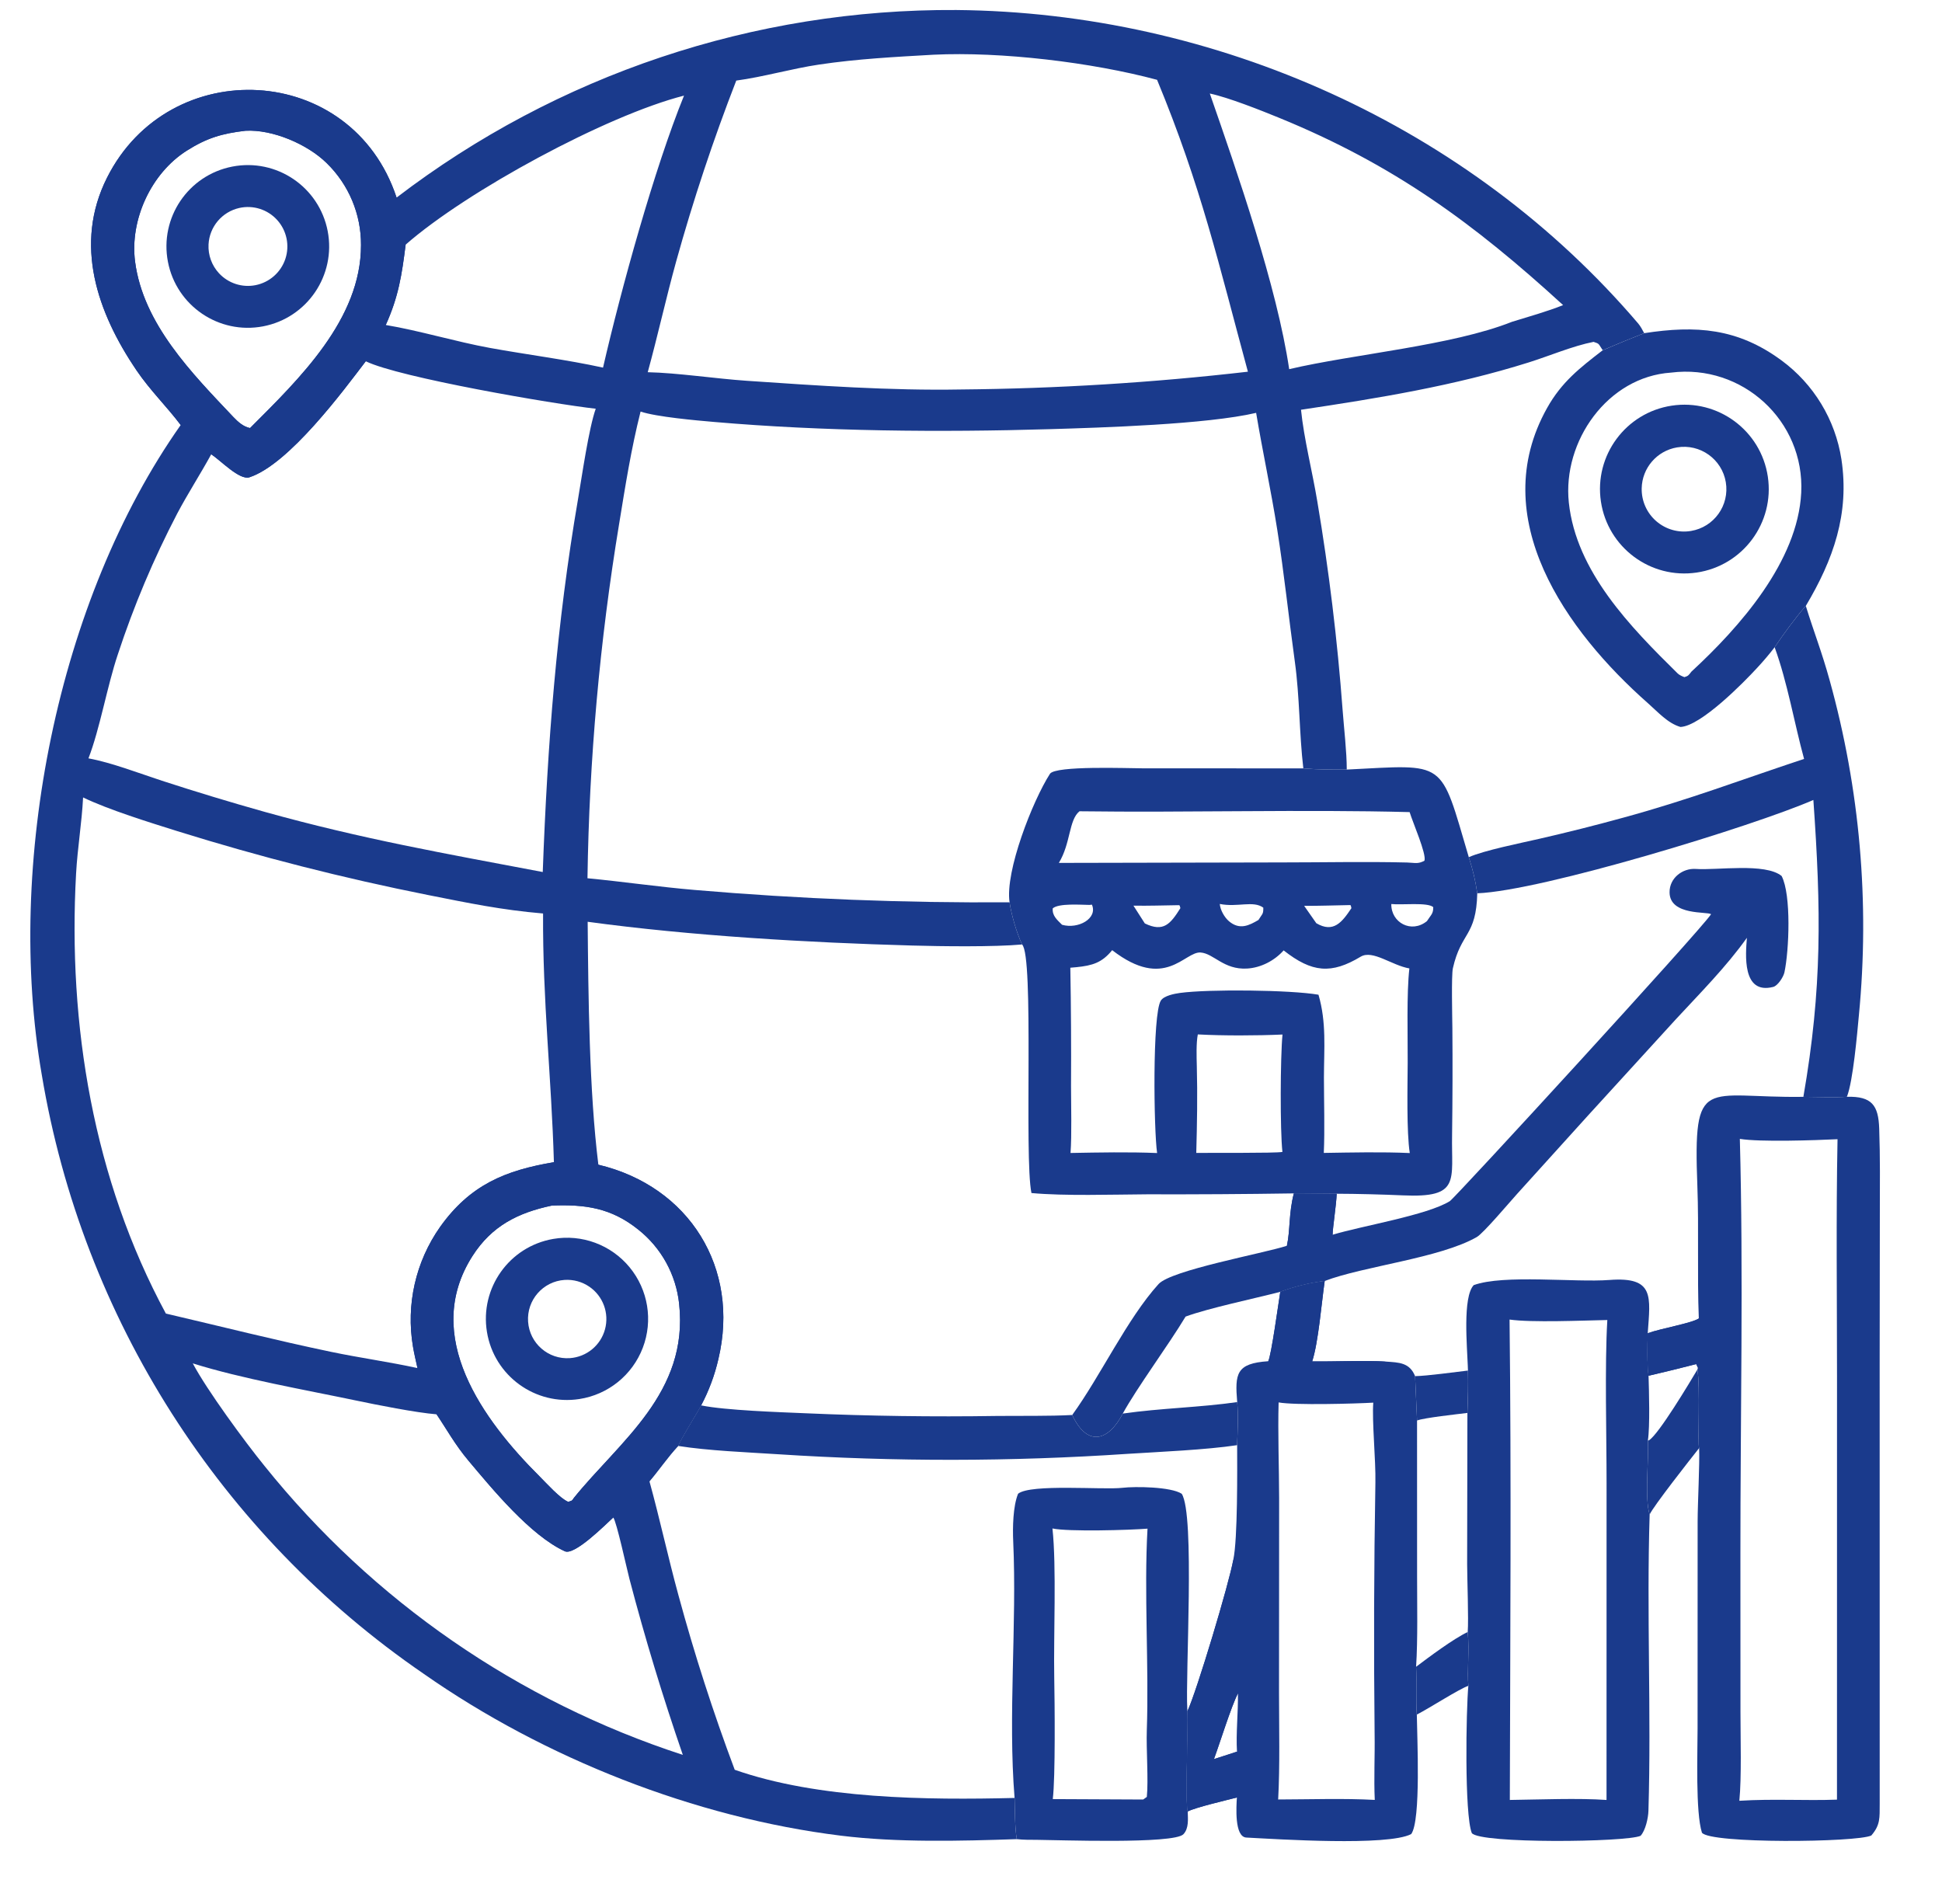
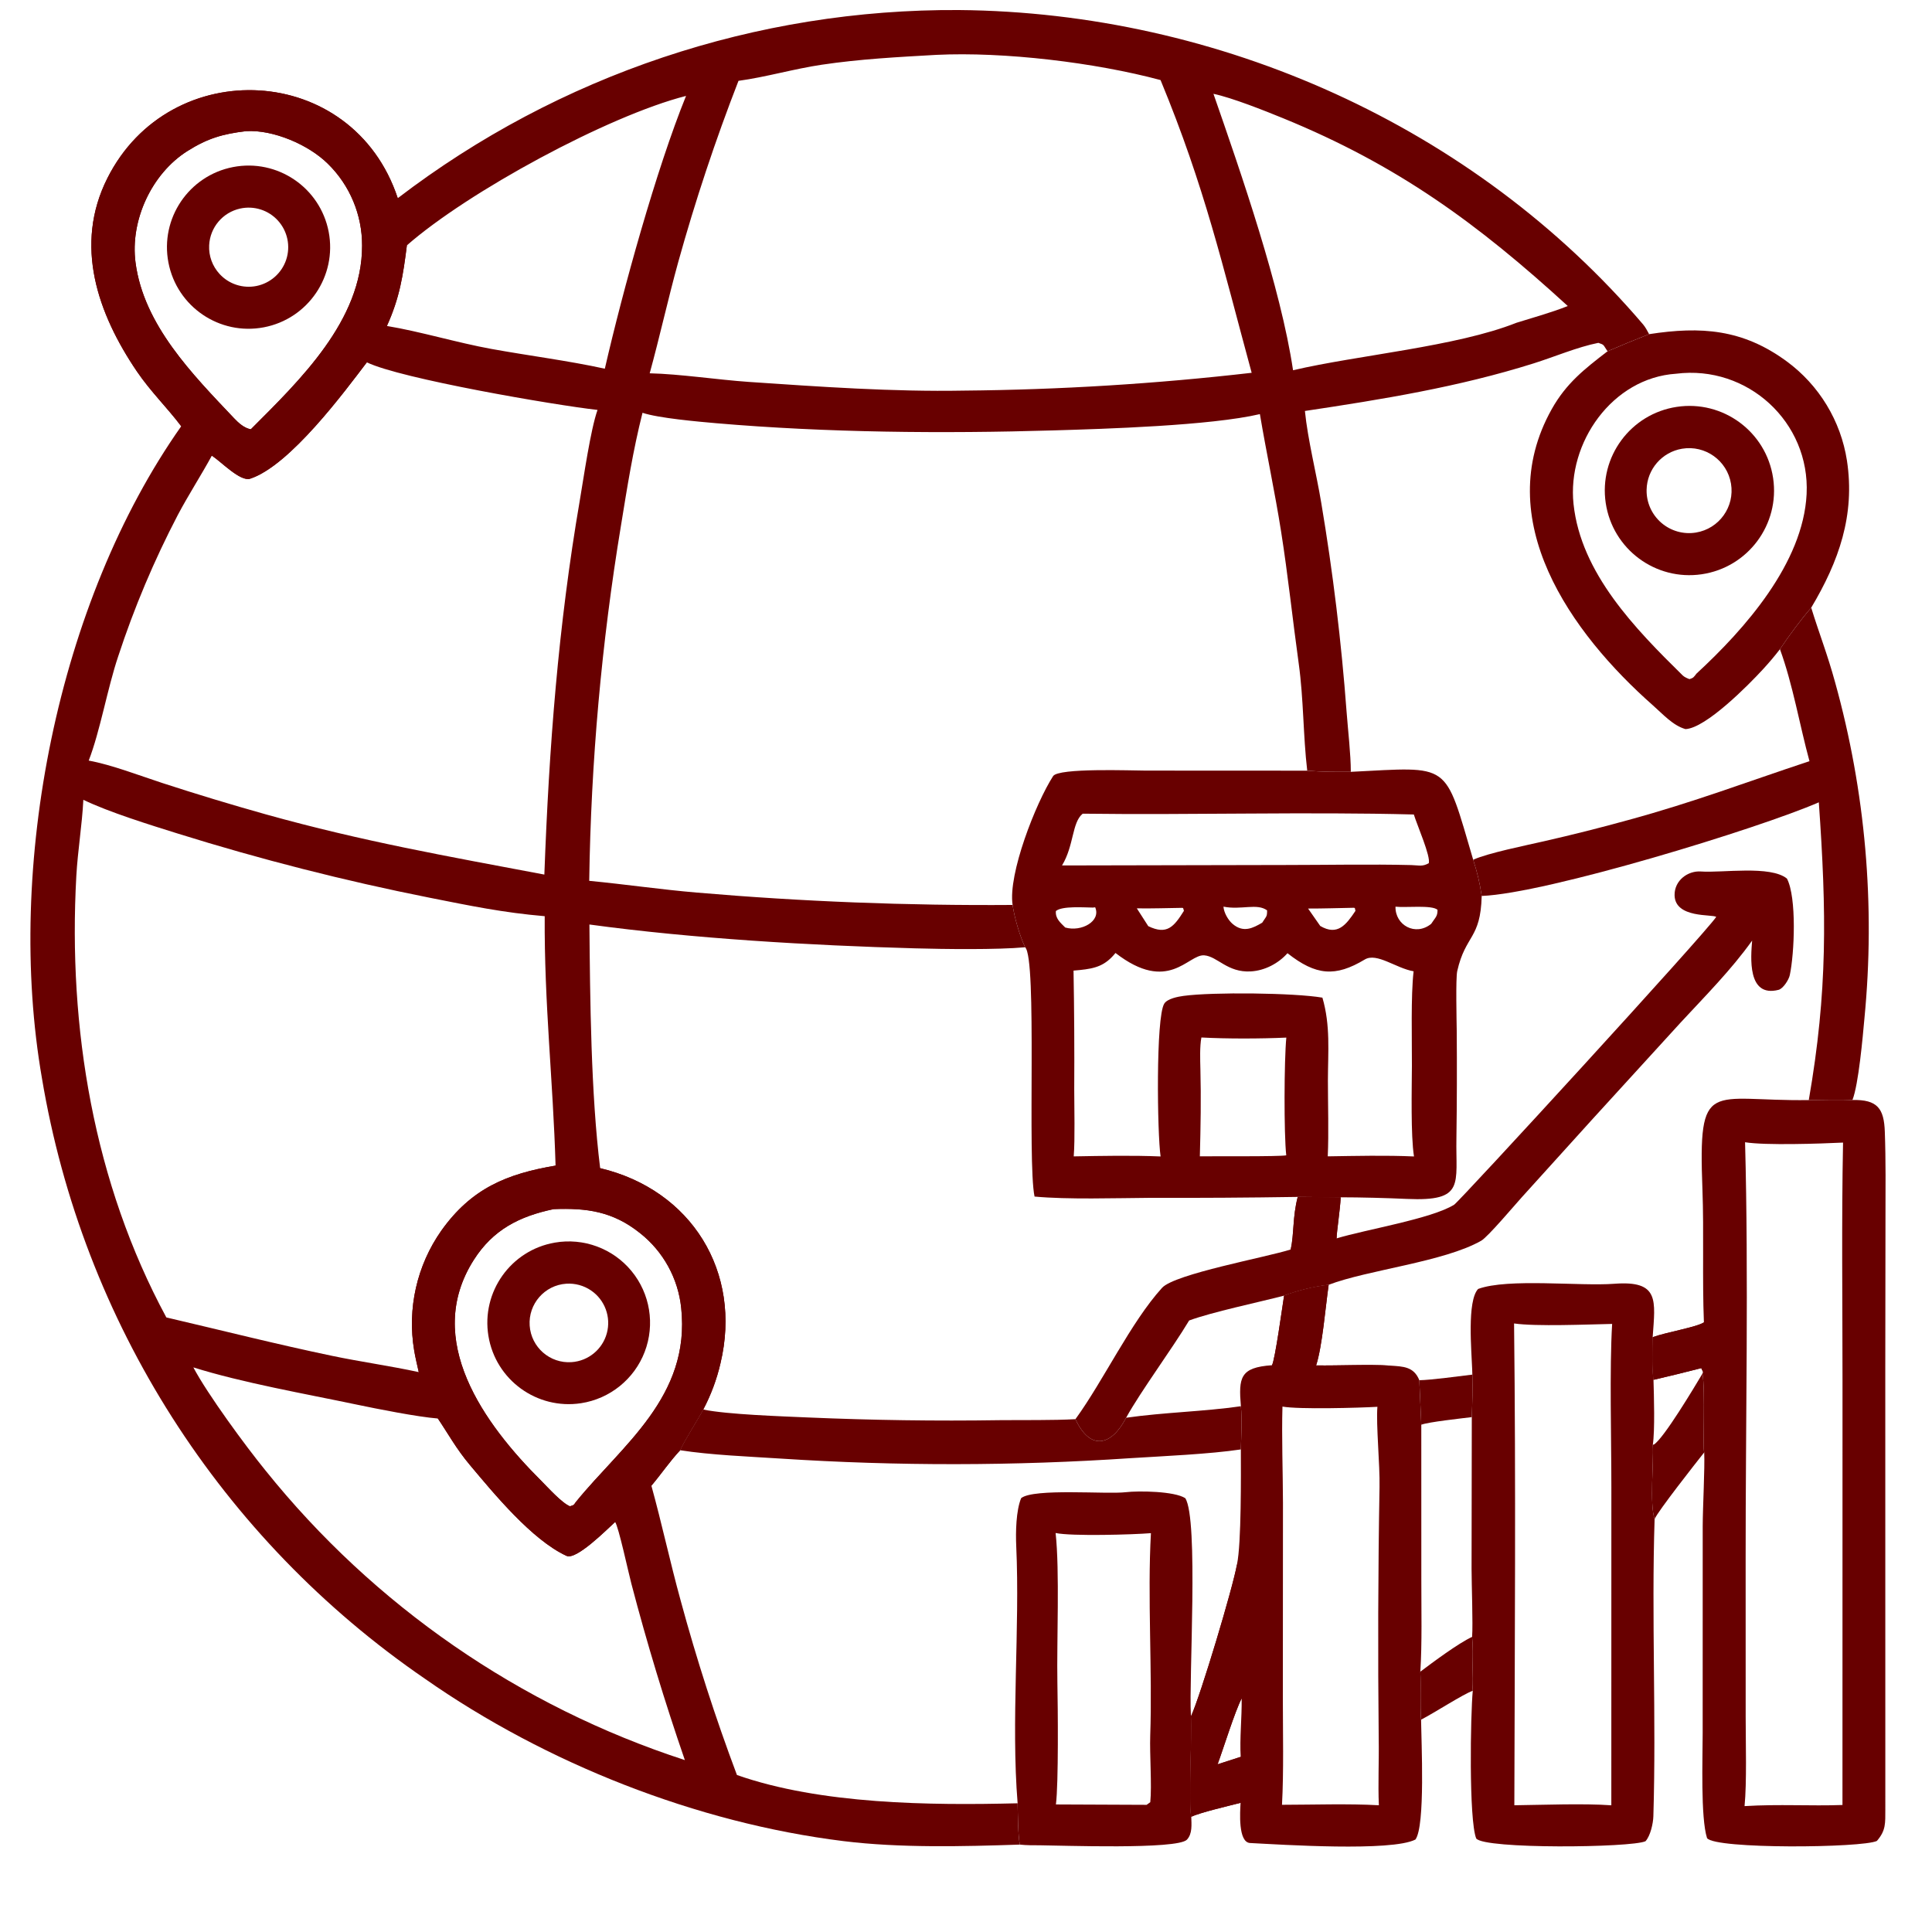
- <svg xmlns="http://www.w3.org/2000/svg" width="102" height="100" viewBox="0 0 102 100" fill="none">
-   <path d="M20.83 10.377C29.265 3.925 39.606 0.459 50.226 0.526C63.837 0.645 77.19 6.607 86.044 16.991C86.158 17.123 86.277 17.341 86.358 17.499C85.627 17.786 84.901 18.084 84.18 18.394C83.943 18.051 84.03 18.061 83.7 17.955C82.6 18.172 81.378 18.694 80.299 19.033C76.386 20.265 72.383 20.915 68.333 21.521C68.484 23.028 68.936 24.802 69.189 26.333C69.801 29.961 70.245 33.616 70.518 37.286C70.588 38.233 70.738 39.494 70.736 40.419C76.022 40.156 75.614 39.84 77.146 45.021C77.361 45.697 77.487 46.209 77.591 46.917C77.535 49.198 76.744 48.931 76.31 50.853C76.225 51.232 76.278 53.448 76.283 53.981C76.298 55.852 76.293 57.722 76.268 59.592C76.222 62.012 76.739 62.921 73.678 62.782C72.661 62.736 71.24 62.699 70.208 62.697L67.957 62.678C65.382 62.718 62.807 62.734 60.233 62.726C58.414 62.738 55.929 62.821 54.175 62.66C53.786 60.781 54.322 50.2 53.682 49.605C52.213 49.74 49.449 49.704 47.916 49.661C42.45 49.509 36.276 49.151 30.866 48.413C30.901 52.317 30.945 57.287 31.428 61.172C36.206 62.307 38.872 66.603 37.73 71.388C37.536 72.232 37.232 73.048 36.826 73.813C36.548 74.32 35.771 75.548 35.619 75.943C35.059 76.546 34.638 77.179 34.111 77.8C34.654 79.766 35.089 81.794 35.636 83.791C36.476 86.889 37.462 89.946 38.59 92.951C42.981 94.491 48.703 94.544 53.289 94.431C53.304 95.012 53.303 96.063 53.406 96.594C50.431 96.695 47.13 96.778 44.171 96.413C36.486 95.464 28.58 92.339 22.252 87.909C11.571 80.587 4.33 69.232 2.196 56.459C0.276 45.417 2.995 31.535 9.491 22.322C8.747 21.337 7.89 20.51 7.171 19.452C5.111 16.417 3.863 12.834 5.62 9.335C8.902 2.803 18.477 3.256 20.83 10.377ZM30.856 46.127C32.735 46.307 34.621 46.584 36.491 46.742C41.99 47.213 47.507 47.429 53.026 47.39C53.123 48.057 53.397 48.993 53.682 49.605C54.322 50.2 53.786 60.781 54.175 62.66C55.929 62.821 58.414 62.738 60.233 62.726C62.807 62.734 65.382 62.718 67.957 62.678L70.208 62.697C71.24 62.699 72.661 62.736 73.678 62.782C76.739 62.921 76.222 62.012 76.268 59.592C76.293 57.722 76.298 55.852 76.283 53.981C76.278 53.448 76.225 51.232 76.31 50.853C76.744 48.931 77.535 49.198 77.591 46.917C77.487 46.209 77.361 45.697 77.146 45.021C75.614 39.84 76.022 40.156 70.736 40.419C69.937 40.421 69.251 40.424 68.455 40.357C68.238 38.518 68.268 36.618 68.009 34.752C67.692 32.466 67.446 30.103 67.086 27.826C66.765 25.791 66.318 23.723 65.976 21.684C63.399 22.29 57.852 22.459 55.151 22.54C49.376 22.711 43.278 22.659 37.512 22.162C36.583 22.082 34.481 21.897 33.645 21.616C33.142 23.615 32.851 25.485 32.518 27.519C31.501 33.672 30.946 39.892 30.856 46.127ZM21.927 71.853C21.849 71.497 21.748 71.076 21.69 70.724C21.318 68.524 21.829 66.267 23.113 64.443C24.69 62.228 26.54 61.47 29.093 61.04C28.964 56.591 28.497 52.548 28.524 47.978C26.325 47.79 24.632 47.434 22.478 47.007C18.033 46.122 13.638 45.002 9.312 43.652C7.859 43.195 5.714 42.534 4.364 41.883C4.297 43.217 4.071 44.533 3.996 45.884C3.557 53.823 4.905 61.944 8.712 68.99C11.604 69.665 14.489 70.396 17.398 71.003C18.899 71.316 20.417 71.525 21.927 71.853ZM4.646 39.83C5.844 40.048 7.312 40.614 8.499 41.003C10.296 41.588 12.104 42.136 13.922 42.646C19.023 44.068 23.375 44.827 28.507 45.8C28.754 39.1 29.23 32.798 30.361 26.206C30.565 25.014 30.925 22.499 31.29 21.467C29.07 21.219 20.959 19.829 19.211 18.974C18.05 20.499 15.187 24.378 13.105 25.067C12.587 25.238 11.603 24.195 11.095 23.86C10.526 24.899 9.859 25.932 9.309 26.971C8.068 29.35 7.024 31.826 6.187 34.376C5.624 36.055 5.247 38.278 4.646 39.83ZM35.864 92.169C34.814 89.127 33.879 86.046 33.062 82.933C32.918 82.386 32.389 79.934 32.211 79.701C31.773 80.1 30.177 81.708 29.667 81.475C27.858 80.646 25.854 78.199 24.606 76.717C23.898 75.875 23.452 75.053 22.93 74.282C21.861 74.198 19.777 73.784 18.65 73.547C15.995 72.99 12.691 72.412 10.125 71.606C10.87 73.013 12.869 75.735 13.896 76.996C19.586 84.084 27.221 89.357 35.864 92.169ZM12.89 6.867C11.659 7.013 10.871 7.243 9.812 7.912C7.94 9.096 6.809 11.541 7.095 13.743C7.521 17.02 10.089 19.61 12.258 21.904C12.493 22.152 12.791 22.42 13.134 22.481C15.712 19.901 18.969 16.776 18.961 12.867C18.968 11.25 18.319 9.699 17.162 8.57C16.155 7.575 14.312 6.785 12.89 6.867ZM28.992 63.317C27.205 63.692 25.822 64.389 24.811 65.975C22.138 70.169 25.366 74.58 28.336 77.538C28.695 77.895 29.413 78.7 29.846 78.88C30.081 78.793 30.014 78.853 30.147 78.665C32.553 75.691 36.179 73.151 35.671 68.481C35.508 66.943 34.733 65.535 33.519 64.575C32.099 63.438 30.736 63.249 28.992 63.317ZM65.544 19.522C64 13.837 63.102 9.824 60.773 4.192C57.35 3.274 52.581 2.702 49.028 2.874C46.998 2.99 45.046 3.091 43.033 3.389C41.584 3.604 40.091 4.042 38.671 4.232C37.462 7.343 36.409 10.511 35.516 13.726C34.979 15.669 34.549 17.628 34.021 19.549C35.588 19.583 37.597 19.889 39.214 19.999C42.896 20.25 46.783 20.523 50.464 20.456C55.504 20.411 60.538 20.099 65.544 19.522ZM20.261 17.069C21.999 17.357 23.953 17.95 25.73 18.273C27.666 18.625 29.765 18.889 31.673 19.308C32.618 15.194 34.37 8.85 35.927 5.022C31.844 6.062 24.502 10.045 21.306 12.849C21.107 14.43 20.934 15.583 20.261 17.069ZM67.712 19.389C71.075 18.598 76.253 18.158 79.414 16.902C80.265 16.64 81.286 16.352 82.1 16.025C77.384 11.711 73.201 8.649 67.187 6.189C66.227 5.796 64.518 5.117 63.543 4.912C64.985 9.055 67.068 15.048 67.712 19.389Z" fill="#1A3A8C" />
-   <path d="M68.455 40.357C69.251 40.424 69.937 40.421 70.736 40.419C76.022 40.157 75.614 39.84 77.146 45.021C77.361 45.697 77.487 46.209 77.591 46.917C77.535 49.198 76.744 48.932 76.31 50.853C76.225 51.232 76.278 53.448 76.283 53.982C76.298 55.852 76.293 57.722 76.268 59.592C76.222 62.012 76.739 62.921 73.678 62.782C72.661 62.736 71.24 62.699 70.208 62.697L67.957 62.679C65.382 62.718 62.807 62.734 60.233 62.727C58.414 62.738 55.929 62.821 54.175 62.66C53.786 60.781 54.323 50.2 53.682 49.605C53.397 48.993 53.123 48.057 53.026 47.39C52.781 45.767 54.239 42.055 55.147 40.642C55.428 40.204 59.244 40.352 59.991 40.353L68.455 40.357ZM69.251 52.244C69.677 53.708 69.541 55.054 69.537 56.592C69.538 57.806 69.585 59.367 69.53 60.553C71.005 60.53 72.572 60.493 74.046 60.56C73.872 59.464 73.93 57.011 73.936 55.814C73.943 54.473 73.875 52.145 74.025 50.863C73.098 50.704 72.098 49.868 71.467 50.247C69.927 51.173 68.913 51.09 67.421 49.916C66.943 50.454 66.227 50.829 65.498 50.87C64.274 50.94 63.752 50.079 63.061 50.027C62.211 49.963 61.196 52.058 58.415 49.904C57.881 50.562 57.382 50.713 56.535 50.798C56.429 50.809 56.323 50.818 56.217 50.826C56.254 52.901 56.266 54.976 56.254 57.051C56.254 58.031 56.299 59.632 56.227 60.556C57.713 60.529 59.289 60.497 60.775 60.559C60.602 59.39 60.519 53.273 60.969 52.556C61.132 52.294 61.694 52.19 61.974 52.151C63.489 51.945 67.781 51.99 69.251 52.244ZM73.076 47.481C73.058 48.453 74.126 49.044 74.947 48.379C75.176 48.025 75.279 47.997 75.279 47.644C74.985 47.378 73.62 47.541 73.076 47.481ZM66.098 48.318C66.313 47.971 66.356 48.021 66.353 47.672C65.824 47.283 64.998 47.665 64.067 47.477C64.09 47.793 64.314 48.184 64.548 48.383C65.114 48.864 65.612 48.602 66.098 48.318ZM68.499 47.577L69.137 48.489C70.04 49.019 70.489 48.435 70.98 47.699L70.947 47.551L70.901 47.536C70.114 47.55 69.281 47.58 68.499 47.577ZM59.532 47.566L60.13 48.5C61.116 48.978 61.478 48.524 61.999 47.696L61.959 47.557L61.915 47.541C61.148 47.551 60.292 47.581 59.532 47.566ZM74.038 42.653C68.414 42.505 62.399 42.685 56.698 42.609C56.129 43.071 56.246 44.281 55.614 45.321L67.331 45.296C69.449 45.296 71.802 45.247 73.901 45.3C74.335 45.315 74.475 45.39 74.816 45.206C74.938 44.867 74.199 43.188 74.038 42.653ZM55.783 48.571C56.631 48.813 57.666 48.239 57.351 47.513L57.231 47.528C56.773 47.523 55.607 47.431 55.293 47.709C55.26 48.096 55.519 48.308 55.783 48.571ZM67.361 54.335C66.006 54.395 64.257 54.401 62.913 54.329C62.824 54.785 62.848 55.502 62.86 55.979C62.901 57.519 62.873 59.019 62.832 60.554C63.588 60.539 66.966 60.574 67.357 60.501C67.23 59.376 67.246 55.517 67.361 54.335Z" fill="#1A3A8C" />
-   <path d="M29.093 61.04C29.851 61.077 30.679 61.102 31.428 61.172C36.206 62.308 38.873 66.603 37.73 71.388C37.536 72.233 37.232 73.048 36.826 73.813C36.548 74.32 35.771 75.548 35.619 75.943C35.059 76.546 34.638 77.179 34.111 77.8C33.713 78.172 32.501 79.299 32.211 79.701C31.774 80.1 30.177 81.709 29.667 81.475C27.858 80.646 25.854 78.2 24.606 76.717C23.898 75.875 23.452 75.053 22.93 74.283L21.927 71.853C21.849 71.497 21.749 71.077 21.69 70.724C21.318 68.525 21.829 66.267 23.113 64.443C24.69 62.228 26.54 61.47 29.093 61.04ZM30.147 78.666C32.553 75.691 36.179 73.152 35.671 68.481C35.508 66.943 34.733 65.535 33.519 64.576C32.099 63.438 30.736 63.25 28.992 63.317C27.205 63.692 25.822 64.389 24.811 65.975C22.138 70.169 25.366 74.58 28.336 77.538C28.695 77.896 29.413 78.7 29.846 78.88C30.081 78.793 30.014 78.854 30.147 78.666Z" fill="#1A3A8C" />
-   <path d="M29.051 65.071C30.561 64.808 32.095 65.377 33.069 66.56C34.044 67.743 34.308 69.358 33.761 70.789C33.214 72.221 31.941 73.248 30.426 73.48C28.116 73.834 25.953 72.262 25.576 69.956C25.199 67.65 26.749 65.471 29.051 65.071ZM29.935 71.331C30.809 71.269 31.549 70.661 31.777 69.815C32.006 68.969 31.674 68.07 30.95 67.577C30.57 67.318 30.115 67.194 29.657 67.223C28.52 67.297 27.66 68.28 27.737 69.417C27.814 70.553 28.799 71.411 29.935 71.331Z" fill="#1A3A8C" />
-   <path d="M9.491 22.322C8.747 21.337 7.89 20.511 7.171 19.453C5.111 16.418 3.863 12.834 5.62 9.336C8.903 2.803 18.477 3.256 20.83 10.378C20.941 11.046 21.108 12.248 21.306 12.85C21.107 14.431 20.934 15.583 20.261 17.069C20.012 17.522 19.468 18.59 19.211 18.974C18.05 20.5 15.187 24.378 13.105 25.067C12.587 25.238 11.603 24.195 11.095 23.86C10.794 23.414 9.928 22.66 9.491 22.322ZM13.134 22.482C15.712 19.901 18.969 16.776 18.961 12.867C18.969 11.25 18.319 9.699 17.162 8.57C16.155 7.575 14.312 6.785 12.89 6.868C11.659 7.013 10.871 7.243 9.812 7.912C7.94 9.096 6.809 11.541 7.095 13.743C7.521 17.02 10.09 19.611 12.258 21.904C12.493 22.152 12.791 22.42 13.134 22.482Z" fill="#1A3A8C" />
-   <path d="M12.199 8.75C14.519 8.298 16.764 9.815 17.211 12.136C17.657 14.456 16.136 16.699 13.815 17.141C11.5 17.581 9.265 16.065 8.82 13.751C8.374 11.437 9.886 9.2 12.199 8.75ZM10.953 12.842C10.925 13.399 11.124 13.944 11.503 14.353C11.992 14.88 12.718 15.116 13.422 14.977C14.154 14.832 14.752 14.306 14.988 13.598C15.223 12.889 15.059 12.11 14.559 11.556C14.059 11.002 13.3 10.76 12.572 10.922C11.662 11.125 10.999 11.911 10.953 12.842Z" fill="#1A3A8C" />
-   <path d="M94.719 57.607C95.329 57.609 96.436 57.648 97.006 57.604C98.318 57.572 98.66 58.05 98.702 59.275C98.755 60.779 98.738 62.273 98.735 63.778L98.726 71.647L98.728 94.742C98.723 95.476 98.767 95.846 98.287 96.403C97.533 96.77 89.815 96.843 89.391 96.255C89.049 95.185 89.163 92.051 89.162 90.786L89.165 79.916C89.166 78.953 89.279 76.869 89.244 76.057C89.157 75.859 89.311 72.746 89.151 71.933L89.181 71.839L89.09 71.644C88.258 71.858 87.424 72.062 86.587 72.257C86.504 71.533 86.53 70.752 86.544 70.023C87.212 69.775 88.864 69.497 89.227 69.247C89.137 66.989 89.235 64.495 89.151 62.292C88.927 56.381 89.514 57.684 94.719 57.607ZM91.356 94.579C93.154 94.468 94.813 94.581 96.484 94.52L96.486 72.326C96.486 68.198 96.433 63.945 96.513 59.833C95.345 59.889 92.44 59.989 91.382 59.816C91.573 66.821 91.408 74.561 91.412 81.618L91.415 89.934C91.415 91.255 91.478 93.348 91.356 94.579Z" fill="#1A3A8C" />
-   <path d="M86.544 70.023C87.212 69.775 88.864 69.497 89.227 69.247C89.24 69.709 89.32 71.528 89.181 71.839L89.09 71.644C88.258 71.858 87.424 72.062 86.587 72.257C86.504 71.533 86.53 70.752 86.544 70.023Z" fill="#1A3A8C" />
-   <path d="M77.102 71.984L77.092 71.714C77.062 70.765 76.812 68.128 77.404 67.497C78.969 66.924 82.73 67.364 84.533 67.226C86.915 67.044 86.678 68.101 86.544 70.023C86.53 70.751 86.504 71.533 86.587 72.257C86.612 73.065 86.666 74.907 86.552 75.655C86.606 76.616 86.375 78.754 86.645 79.545C86.48 84.705 86.737 89.947 86.581 95.112C86.57 95.482 86.428 96.138 86.168 96.419C85.414 96.761 77.723 96.843 77.303 96.274C76.913 95.288 77.003 89.791 77.123 88.542C77.051 87.74 77.184 86.708 77.089 85.716C77.14 85.048 77.061 82.95 77.059 82.152L77.073 74.209C77.1 73.441 77.121 72.752 77.102 71.984ZM79.301 94.536C80.805 94.517 82.926 94.431 84.38 94.537L84.382 77.895C84.384 75.445 84.281 71.678 84.422 69.329C83.127 69.355 80.45 69.471 79.287 69.305C79.383 77.648 79.321 86.182 79.301 94.536Z" fill="#1A3A8C" />
-   <path d="M67.244 67.848C67.997 67.57 68.781 67.379 69.578 67.279C69.413 68.419 69.246 70.507 68.92 71.503C70.113 71.519 71.675 71.44 72.804 71.513C73.475 71.56 74.037 71.56 74.325 72.277L74.428 74.608L74.43 82.748C74.429 84.238 74.472 86.084 74.378 87.541C74.417 88.358 74.361 89.299 74.416 90.052C74.427 91.191 74.644 95.622 74.12 96.329C72.876 96.973 67.112 96.597 65.463 96.511C64.826 96.478 64.938 94.864 64.965 94.407C64.397 94.555 62.799 94.925 62.383 95.14C62.235 94.373 62.426 90.917 62.367 89.876C62.857 88.828 64.573 83.109 64.778 81.912C65.01 80.829 64.983 77.202 64.979 75.902C65 75.187 65.048 74.338 64.981 73.639C64.856 72.141 64.931 71.606 66.611 71.493C66.774 71.196 67.151 68.415 67.244 67.848ZM64.97 91.999C64.912 91.021 65.035 89.968 65.02 88.94C64.665 89.625 64.069 91.558 63.76 92.391L64.97 91.999ZM67.133 94.511C68.759 94.508 70.611 94.445 72.207 94.534C72.155 93.42 72.218 92.205 72.199 91.059C72.151 86.665 72.164 82.27 72.24 77.876C72.264 76.677 72.055 74.638 72.129 73.669C71.176 73.724 68.013 73.813 67.157 73.657C67.112 75.237 67.181 77.079 67.184 78.685L67.178 88.912C67.179 90.673 67.229 92.778 67.133 94.511Z" fill="#1A3A8C" />
-   <path d="M62.367 89.876C62.857 88.828 64.573 83.109 64.778 81.912C65.006 83.116 64.995 83.68 65.023 84.825C65.039 85.448 64.912 88.608 65.02 88.94C64.665 89.625 64.069 91.558 63.76 92.391L64.97 91.999C65.017 92.868 64.998 93.534 64.965 94.407C64.397 94.555 62.799 94.925 62.383 95.14C62.235 94.373 62.426 90.917 62.367 89.876Z" fill="#1A3A8C" />
-   <path d="M67.244 67.848C67.997 67.57 68.781 67.379 69.578 67.279C69.413 68.419 69.246 70.507 68.92 71.503C70.113 71.519 71.675 71.44 72.804 71.513C72.06 71.602 67.206 71.652 66.611 71.493C66.774 71.196 67.151 68.415 67.244 67.848Z" fill="#1A3A8C" />
-   <path d="M86.358 17.499C89.079 17.079 91.262 17.232 93.565 18.926C95.262 20.172 96.396 22.041 96.717 24.122C97.15 26.978 96.295 29.392 94.847 31.823C94.326 32.413 93.654 33.328 93.21 33.995C92.926 34.363 92.625 34.718 92.308 35.059C91.579 35.855 89.33 38.136 88.263 38.181C87.597 37.989 87.077 37.393 86.561 36.939C82.263 33.149 78.019 27.212 81.258 21.428C82.02 20.066 82.975 19.323 84.18 18.395C84.901 18.085 85.627 17.786 86.358 17.499ZM88.84 35.274C91.373 32.937 94.426 29.49 94.606 25.875C94.793 22.111 91.516 19.098 87.77 19.57C84.427 19.79 82.059 23.186 82.4 26.396C82.786 30.022 85.639 32.931 88.116 35.37C88.206 35.457 88.359 35.524 88.472 35.564C88.684 35.5 88.695 35.458 88.84 35.274Z" fill="#1A3A8C" />
-   <path d="M87.803 21.306C90.228 20.938 92.49 22.609 92.852 25.034C93.213 27.46 91.536 29.718 89.11 30.072C86.693 30.426 84.446 28.757 84.085 26.341C83.725 23.925 85.388 21.673 87.803 21.306ZM86.227 25.648C86.213 26.31 86.495 26.943 86.995 27.375C87.496 27.808 88.162 27.996 88.815 27.887C90.028 27.686 90.847 26.54 90.645 25.327C90.444 24.115 89.296 23.296 88.084 23.498C87.028 23.675 86.248 24.578 86.227 25.648Z" fill="#1A3A8C" />
-   <path d="M53.289 94.431C52.938 90.132 53.415 85.305 53.217 80.956C53.184 80.235 53.204 79.11 53.473 78.453C54.132 77.921 57.953 78.26 58.952 78.142C59.621 78.063 61.501 78.084 62.068 78.455C62.773 79.546 62.251 87.948 62.362 89.8L62.367 89.876C62.426 90.917 62.234 94.373 62.383 95.14C62.392 95.536 62.45 96.023 62.157 96.336C61.662 96.865 55.502 96.636 54.467 96.631C54.112 96.629 53.759 96.635 53.406 96.594C53.303 96.063 53.304 95.012 53.289 94.431ZM55.295 94.491L60.044 94.513L60.235 94.376C60.324 93.506 60.2 91.858 60.234 90.882C60.351 87.531 60.081 83.585 60.271 80.287C59.35 80.363 56.107 80.456 55.278 80.277C55.496 82.258 55.332 85.968 55.372 88.093C55.396 89.375 55.437 93.37 55.295 94.491Z" fill="#1A3A8C" />
-   <path d="M69.993 64.85C71.539 64.382 74.958 63.825 76.148 63.087C76.431 62.911 89.306 48.877 89.87 48.017C89.699 47.863 87.707 48.107 87.691 46.874C87.68 46.104 88.388 45.588 89.074 45.638C90.184 45.717 92.712 45.306 93.576 46.008C94.093 46.998 93.968 49.932 93.724 51.069C93.672 51.312 93.376 51.772 93.136 51.834C91.482 52.257 91.687 50.102 91.753 49.255C90.654 50.794 89.296 52.157 88.013 53.543L83.402 58.594L79.69 62.698C79.323 63.102 77.918 64.769 77.568 64.97C75.629 66.082 71.613 66.501 69.578 67.279C68.781 67.379 67.997 67.57 67.244 67.849C65.858 68.209 63.496 68.7 62.271 69.149C61.358 70.668 59.727 72.866 58.972 74.243C58.205 75.722 57.094 75.991 56.316 74.317C57.801 72.272 59.205 69.255 60.851 67.441C61.516 66.707 66.34 65.836 67.591 65.43C67.772 64.608 67.683 63.726 67.957 62.679L70.208 62.697C70.183 63.308 69.993 64.518 69.993 64.85Z" fill="#1A3A8C" />
-   <path d="M67.957 62.679L70.208 62.698C70.183 63.308 69.993 64.518 69.993 64.85C69.406 65.023 68.137 65.429 67.591 65.43C67.772 64.608 67.683 63.727 67.957 62.679Z" fill="#1A3A8C" />
-   <path d="M94.847 31.822C95.272 33.202 95.689 34.24 96.1 35.733C97.688 41.449 98.208 47.408 97.636 53.312C97.545 54.299 97.327 56.79 97.006 57.604C96.436 57.648 95.329 57.609 94.719 57.607C95.712 51.894 95.65 47.785 95.244 42.015C92.109 43.383 80.981 46.791 77.591 46.917C77.487 46.209 77.361 45.697 77.146 45.021C77.925 44.668 79.91 44.271 80.832 44.059C82.319 43.719 83.798 43.347 85.269 42.942C88.742 41.994 91.411 40.965 94.756 39.859C94.241 37.979 93.889 35.859 93.21 33.995C93.654 33.328 94.326 32.413 94.847 31.822Z" fill="#1A3A8C" />
-   <path d="M58.972 74.243C60.971 73.956 63.036 73.921 64.981 73.639C65.048 74.338 65 75.187 64.979 75.902C63.337 76.149 60.915 76.251 59.214 76.359C53.11 76.769 46.986 76.776 40.88 76.38C39.224 76.273 37.213 76.195 35.619 75.943C35.771 75.548 36.548 74.32 36.826 73.813C38.095 74.075 40.947 74.168 42.318 74.227C45.658 74.373 49.002 74.42 52.345 74.368C53.55 74.356 55.132 74.383 56.316 74.317C57.094 75.991 58.205 75.722 58.972 74.243Z" fill="#1A3A8C" />
-   <path d="M86.552 75.655L86.608 75.647C87.122 75.334 88.757 72.595 89.151 71.934C89.311 72.747 89.157 75.859 89.244 76.057C88.812 76.598 86.822 79.132 86.645 79.545C86.375 78.754 86.606 76.616 86.552 75.655Z" fill="#1A3A8C" />
-   <path d="M74.378 87.541C75.041 87.04 76.363 86.054 77.089 85.716C77.184 86.708 77.051 87.74 77.123 88.543C76.673 88.683 75.067 89.722 74.416 90.052C74.361 89.299 74.417 88.358 74.378 87.541Z" fill="#1A3A8C" />
-   <path d="M74.325 72.277C74.98 72.264 76.404 72.064 77.101 71.984C77.121 72.752 77.1 73.441 77.073 74.209C76.588 74.27 74.771 74.466 74.428 74.608L74.325 72.277Z" fill="#1A3A8C" />
+ <svg xmlns="http://www.w3.org/2000/svg" width="50" height="50" viewBox="0 0 50 50" fill="none">
+   <path d="M10.294 5.129C14.463 1.94 19.574 0.227 24.822 0.26C31.549 0.319 38.148 3.265 42.524 8.397C42.58 8.463 42.639 8.57 42.679 8.648C42.318 8.79 41.959 8.937 41.603 9.091C41.485 8.921 41.528 8.926 41.365 8.873C40.822 8.981 40.218 9.239 39.685 9.406C37.751 10.015 35.772 10.336 33.771 10.636C33.845 11.38 34.069 12.257 34.194 13.014C34.496 14.807 34.715 16.613 34.85 18.427C34.885 18.895 34.959 19.518 34.959 19.975C37.571 19.846 37.369 19.689 38.126 22.25C38.232 22.584 38.295 22.837 38.346 23.187C38.318 24.314 37.927 24.182 37.713 25.132C37.671 25.319 37.697 26.414 37.7 26.678C37.707 27.602 37.705 28.526 37.692 29.451C37.669 30.647 37.925 31.096 36.412 31.027C35.91 31.005 35.208 30.986 34.697 30.986L33.585 30.976C32.312 30.996 31.04 31.004 29.767 31C28.869 31.006 27.641 31.047 26.774 30.967C26.582 30.039 26.847 24.809 26.53 24.515C25.804 24.582 24.438 24.564 23.68 24.543C20.979 24.468 17.928 24.291 15.254 23.926C15.271 25.855 15.293 28.312 15.532 30.232C17.893 30.793 19.211 32.916 18.646 35.281C18.55 35.698 18.4 36.101 18.2 36.479C18.062 36.73 17.678 37.337 17.603 37.532C17.326 37.829 17.118 38.142 16.858 38.45C17.126 39.421 17.341 40.423 17.612 41.41C18.027 42.941 18.514 44.452 19.072 45.937C21.241 46.698 24.069 46.725 26.336 46.669C26.343 46.956 26.343 47.475 26.393 47.738C24.923 47.787 23.292 47.828 21.83 47.648C18.032 47.179 14.124 45.635 10.997 43.446C5.718 39.827 2.14 34.215 1.085 27.902C0.137 22.446 1.48 15.585 4.69 11.031C4.323 10.545 3.899 10.136 3.544 9.614C2.526 8.114 1.909 6.343 2.778 4.614C4.4 1.385 9.131 1.609 10.294 5.129ZM15.249 22.796C16.178 22.885 17.11 23.022 18.034 23.1C20.752 23.333 23.478 23.44 26.206 23.42C26.254 23.75 26.389 24.213 26.53 24.515C26.847 24.809 26.582 30.039 26.774 30.967C27.641 31.047 28.869 31.006 29.767 31C31.04 31.004 32.312 30.996 33.585 30.976L34.697 30.986C35.208 30.986 35.91 31.005 36.412 31.027C37.925 31.096 37.669 30.647 37.692 29.451C37.705 28.526 37.707 27.602 37.7 26.678C37.697 26.414 37.671 25.319 37.713 25.132C37.927 24.182 38.318 24.314 38.346 23.187C38.295 22.837 38.232 22.584 38.126 22.25C37.369 19.689 37.571 19.846 34.959 19.975C34.563 19.976 34.224 19.978 33.831 19.945C33.724 19.036 33.739 18.097 33.611 17.175C33.454 16.045 33.332 14.877 33.154 13.752C32.996 12.746 32.775 11.724 32.606 10.717C31.332 11.016 28.591 11.1 27.256 11.139C24.402 11.224 21.388 11.198 18.539 10.953C18.08 10.913 17.041 10.822 16.628 10.683C16.379 11.671 16.235 12.595 16.071 13.6C15.568 16.641 15.294 19.715 15.249 22.796ZM10.837 35.51C10.798 35.334 10.748 35.127 10.719 34.952C10.536 33.865 10.788 32.75 11.422 31.848C12.202 30.754 13.116 30.379 14.378 30.166C14.314 27.968 14.083 25.97 14.097 23.711C13.01 23.618 12.173 23.442 11.109 23.231C8.912 22.794 6.74 22.24 4.602 21.573C3.884 21.348 2.824 21.021 2.157 20.699C2.124 21.358 2.012 22.009 1.975 22.676C1.758 26.6 2.424 30.613 4.305 34.095C5.735 34.429 7.161 34.79 8.598 35.09C9.34 35.245 10.09 35.348 10.837 35.51ZM2.296 19.684C2.888 19.792 3.613 20.072 4.2 20.264C5.088 20.553 5.982 20.824 6.881 21.076C9.401 21.779 11.552 22.154 14.088 22.634C14.21 19.323 14.446 16.209 15.005 12.951C15.106 12.362 15.283 11.119 15.464 10.609C14.367 10.487 10.358 9.8 9.494 9.377C8.92 10.131 7.506 12.048 6.476 12.388C6.221 12.473 5.734 11.957 5.483 11.792C5.202 12.306 4.872 12.816 4.601 13.329C3.987 14.505 3.471 15.729 3.058 16.989C2.779 17.819 2.593 18.917 2.296 19.684ZM17.724 45.551C17.205 44.047 16.743 42.525 16.34 40.986C16.268 40.716 16.007 39.504 15.919 39.389C15.703 39.586 14.914 40.381 14.662 40.266C13.768 39.856 12.777 38.647 12.161 37.914C11.81 37.498 11.59 37.092 11.332 36.711C10.804 36.669 9.774 36.465 9.217 36.348C7.905 36.072 6.272 35.786 5.004 35.388C5.372 36.084 6.36 37.429 6.868 38.052C9.68 41.555 13.453 44.161 17.724 45.551ZM6.37 3.394C5.762 3.466 5.372 3.58 4.849 3.91C3.924 4.495 3.365 5.704 3.507 6.792C3.717 8.411 4.986 9.692 6.058 10.825C6.174 10.948 6.322 11.08 6.491 11.11C7.765 9.835 9.374 8.291 9.371 6.359C9.374 5.56 9.054 4.793 8.482 4.235C7.984 3.744 7.073 3.353 6.37 3.394ZM14.328 31.292C13.445 31.477 12.761 31.822 12.262 32.605C10.941 34.678 12.536 36.858 14.004 38.32C14.181 38.497 14.536 38.894 14.75 38.983C14.866 38.94 14.833 38.97 14.899 38.877C16.088 37.407 17.88 36.152 17.629 33.844C17.549 33.084 17.165 32.388 16.565 31.914C15.863 31.351 15.19 31.258 14.328 31.292ZM32.393 9.648C31.629 6.838 31.185 4.855 30.035 2.072C28.343 1.618 25.986 1.335 24.23 1.42C23.227 1.477 22.262 1.527 21.267 1.675C20.551 1.781 19.814 1.997 19.112 2.092C18.514 3.629 17.994 5.195 17.552 6.784C17.287 7.744 17.075 8.712 16.814 9.661C17.588 9.678 18.581 9.829 19.38 9.884C21.2 10.008 23.12 10.143 24.94 10.109C27.43 10.087 29.918 9.933 32.393 9.648ZM10.013 8.436C10.872 8.578 11.838 8.871 12.716 9.03C13.673 9.204 14.71 9.335 15.653 9.542C16.12 7.509 16.986 4.374 17.755 2.482C15.737 2.996 12.109 4.965 10.53 6.35C10.431 7.132 10.345 7.701 10.013 8.436ZM33.464 9.582C35.126 9.191 37.685 8.974 39.247 8.353C39.668 8.223 40.172 8.081 40.574 7.92C38.244 5.788 36.177 4.274 33.204 3.059C32.73 2.865 31.885 2.529 31.404 2.428C32.116 4.475 33.145 7.437 33.464 9.582Z" fill="#680000" />
+   <path d="M33.831 19.945C34.224 19.978 34.563 19.976 34.959 19.975C37.571 19.846 37.369 19.689 38.126 22.25C38.232 22.584 38.295 22.837 38.346 23.187C38.318 24.314 37.928 24.182 37.713 25.132C37.671 25.319 37.697 26.414 37.7 26.678C37.707 27.602 37.705 28.526 37.692 29.451C37.669 30.647 37.925 31.096 36.412 31.028C35.91 31.005 35.208 30.986 34.697 30.986L33.585 30.976C32.312 30.996 31.04 31.004 29.767 31C28.869 31.006 27.641 31.047 26.774 30.967C26.582 30.039 26.847 24.809 26.53 24.515C26.389 24.213 26.254 23.75 26.206 23.421C26.085 22.618 26.805 20.784 27.254 20.086C27.393 19.869 29.279 19.942 29.648 19.943L33.831 19.945ZM34.224 25.819C34.435 26.543 34.368 27.208 34.366 27.968C34.366 28.568 34.39 29.34 34.362 29.926C35.091 29.915 35.866 29.896 36.594 29.929C36.508 29.388 36.537 28.175 36.54 27.584C36.543 26.921 36.51 25.77 36.584 25.137C36.126 25.058 35.632 24.645 35.32 24.832C34.558 25.29 34.057 25.249 33.32 24.669C33.084 24.935 32.73 25.12 32.37 25.14C31.765 25.175 31.507 24.75 31.165 24.724C30.745 24.692 30.244 25.728 28.869 24.663C28.605 24.988 28.359 25.063 27.94 25.105C27.888 25.11 27.835 25.115 27.783 25.119C27.801 26.144 27.807 27.17 27.801 28.195C27.801 28.68 27.823 29.471 27.788 29.927C28.522 29.914 29.301 29.898 30.036 29.929C29.95 29.351 29.909 26.328 30.131 25.974C30.212 25.844 30.489 25.793 30.628 25.774C31.377 25.671 33.498 25.694 34.224 25.819ZM36.115 23.465C36.106 23.946 36.633 24.238 37.039 23.909C37.152 23.734 37.204 23.72 37.203 23.546C37.058 23.415 36.384 23.495 36.115 23.465ZM32.666 23.879C32.773 23.707 32.794 23.733 32.792 23.56C32.531 23.368 32.122 23.556 31.663 23.464C31.674 23.62 31.785 23.813 31.9 23.911C32.18 24.149 32.426 24.019 32.666 23.879ZM33.853 23.513L34.168 23.964C34.614 24.226 34.836 23.937 35.079 23.573L35.063 23.5L35.04 23.493C34.651 23.5 34.239 23.514 33.853 23.513ZM29.421 23.508L29.717 23.969C30.204 24.205 30.383 23.981 30.64 23.572L30.62 23.503L30.599 23.495C30.22 23.5 29.797 23.515 29.421 23.508ZM36.59 21.079C33.811 21.006 30.838 21.095 28.02 21.058C27.739 21.286 27.797 21.884 27.485 22.398L33.276 22.386C34.322 22.386 35.485 22.362 36.523 22.388C36.737 22.395 36.806 22.432 36.975 22.341C37.035 22.174 36.67 21.344 36.59 21.079ZM27.568 24.004C27.988 24.124 28.499 23.84 28.343 23.481L28.284 23.488C28.058 23.486 27.482 23.441 27.326 23.578C27.31 23.77 27.438 23.874 27.568 24.004ZM33.29 26.853C32.621 26.883 31.756 26.886 31.092 26.85C31.048 27.075 31.06 27.429 31.066 27.665C31.086 28.426 31.072 29.168 31.052 29.926C31.426 29.919 33.095 29.936 33.288 29.9C33.226 29.344 33.233 27.437 33.29 26.853Z" fill="#680000" />
+   <path d="M14.378 30.166C14.752 30.185 15.162 30.197 15.532 30.232C17.893 30.793 19.211 32.916 18.646 35.281C18.55 35.698 18.4 36.101 18.2 36.479C18.062 36.73 17.678 37.337 17.603 37.532C17.326 37.83 17.118 38.142 16.858 38.45C16.661 38.633 16.062 39.19 15.919 39.389C15.703 39.586 14.914 40.381 14.662 40.266C13.768 39.856 12.777 38.647 12.161 37.914C11.81 37.498 11.59 37.092 11.332 36.711L10.837 35.511C10.798 35.334 10.748 35.127 10.719 34.952C10.536 33.865 10.788 32.75 11.422 31.848C12.202 30.754 13.116 30.379 14.378 30.166ZM14.899 38.877C16.088 37.407 17.88 36.152 17.629 33.844C17.549 33.084 17.165 32.388 16.566 31.914C15.863 31.352 15.19 31.259 14.328 31.292C13.445 31.477 12.761 31.822 12.262 32.606C10.941 34.678 12.536 36.858 14.004 38.32C14.181 38.497 14.536 38.894 14.75 38.983C14.866 38.94 14.833 38.97 14.899 38.877Z" fill="#680000" />
+   <path d="M14.357 32.159C15.103 32.029 15.862 32.31 16.343 32.894C16.825 33.479 16.955 34.277 16.685 34.985C16.415 35.692 15.785 36.2 15.037 36.315C13.895 36.489 12.826 35.712 12.64 34.573C12.454 33.434 13.22 32.356 14.357 32.159ZM14.794 35.252C15.226 35.222 15.592 34.921 15.705 34.503C15.818 34.085 15.654 33.641 15.296 33.397C15.108 33.269 14.883 33.208 14.657 33.222C14.095 33.259 13.67 33.745 13.708 34.306C13.746 34.868 14.233 35.292 14.794 35.252Z" fill="#680000" />
+   <path d="M4.691 11.032C4.323 10.545 3.899 10.136 3.544 9.614C2.526 8.114 1.909 6.343 2.778 4.614C4.4 1.385 9.131 1.609 10.294 5.129C10.349 5.459 10.432 6.053 10.53 6.35C10.431 7.132 10.346 7.701 10.013 8.436C9.89 8.659 9.621 9.187 9.494 9.377C8.92 10.131 7.506 12.048 6.476 12.388C6.221 12.473 5.735 11.958 5.483 11.792C5.334 11.571 4.906 11.199 4.691 11.032ZM6.491 11.111C7.765 9.835 9.374 8.291 9.371 6.359C9.374 5.56 9.054 4.793 8.482 4.235C7.984 3.744 7.073 3.353 6.37 3.394C5.762 3.466 5.372 3.58 4.849 3.91C3.924 4.495 3.365 5.704 3.507 6.792C3.717 8.412 4.986 9.692 6.058 10.825C6.174 10.948 6.322 11.08 6.491 11.111Z" fill="#680000" />
+   <path d="M6.029 4.324C7.175 4.101 8.285 4.851 8.506 5.998C8.726 7.144 7.974 8.253 6.827 8.471C5.683 8.689 4.579 7.939 4.359 6.796C4.139 5.653 4.886 4.547 6.029 4.324ZM5.413 6.347C5.399 6.622 5.497 6.891 5.685 7.093C5.926 7.354 6.285 7.47 6.633 7.402C6.995 7.33 7.291 7.07 7.407 6.72C7.523 6.37 7.442 5.985 7.195 5.711C6.948 5.437 6.573 5.318 6.213 5.398C5.763 5.498 5.436 5.886 5.413 6.347Z" fill="#680000" />
+   <path d="M46.811 28.47C47.112 28.471 47.66 28.49 47.941 28.468C48.59 28.453 48.759 28.689 48.779 29.294C48.806 30.038 48.797 30.776 48.796 31.52L48.791 35.409L48.792 46.822C48.79 47.185 48.811 47.368 48.574 47.643C48.202 47.825 44.387 47.861 44.178 47.57C44.009 47.041 44.065 45.492 44.065 44.867L44.066 39.495C44.067 39.019 44.123 37.989 44.105 37.588C44.062 37.49 44.138 35.952 44.059 35.55L44.074 35.504L44.029 35.407C43.618 35.513 43.206 35.614 42.792 35.71C42.751 35.352 42.764 34.966 42.771 34.606C43.101 34.483 43.917 34.346 44.097 34.223C44.052 33.106 44.1 31.874 44.059 30.785C43.948 27.864 44.239 28.508 46.811 28.47ZM45.149 46.742C46.037 46.687 46.857 46.743 47.683 46.713L47.684 35.744C47.684 33.704 47.658 31.602 47.698 29.57C47.12 29.598 45.684 29.647 45.162 29.561C45.256 33.024 45.175 36.849 45.177 40.336L45.178 44.446C45.178 45.099 45.209 46.133 45.149 46.742Z" fill="#680000" />
+   <path d="M42.771 34.606C43.101 34.483 43.917 34.346 44.097 34.222C44.103 34.451 44.143 35.35 44.074 35.504L44.029 35.407C43.618 35.513 43.206 35.614 42.792 35.71C42.751 35.352 42.764 34.966 42.771 34.606Z" fill="#680000" />
+   <path d="M38.104 35.575L38.1 35.441C38.085 34.973 37.961 33.669 38.254 33.358C39.027 33.074 40.886 33.292 41.777 33.224C42.954 33.134 42.837 33.656 42.771 34.606C42.764 34.966 42.751 35.352 42.792 35.71C42.804 36.109 42.831 37.02 42.775 37.389C42.801 37.864 42.688 38.921 42.821 39.312C42.739 41.862 42.866 44.453 42.789 47.005C42.784 47.188 42.713 47.512 42.585 47.651C42.212 47.82 38.411 47.86 38.204 47.579C38.011 47.092 38.056 44.375 38.115 43.758C38.079 43.362 38.145 42.852 38.098 42.361C38.123 42.032 38.084 40.995 38.084 40.6L38.09 36.675C38.104 36.295 38.114 35.955 38.104 35.575ZM39.191 46.72C39.935 46.711 40.983 46.669 41.701 46.721L41.702 38.496C41.703 37.286 41.652 35.424 41.722 34.263C41.082 34.276 39.759 34.333 39.184 34.251C39.232 38.374 39.201 42.592 39.191 46.72Z" fill="#680000" />
+   <path d="M33.232 33.531C33.605 33.393 33.992 33.299 34.386 33.25C34.304 33.813 34.222 34.845 34.061 35.337C34.651 35.346 35.422 35.306 35.98 35.342C36.312 35.365 36.59 35.365 36.732 35.72L36.783 36.872L36.784 40.895C36.783 41.631 36.805 42.543 36.758 43.263C36.777 43.667 36.75 44.132 36.777 44.505C36.783 45.067 36.89 47.257 36.631 47.607C36.016 47.925 33.167 47.739 32.352 47.697C32.037 47.68 32.093 46.883 32.106 46.657C31.825 46.73 31.036 46.913 30.83 47.019C30.757 46.64 30.852 44.932 30.823 44.417C31.064 43.9 31.913 41.073 32.014 40.481C32.128 39.946 32.115 38.154 32.113 37.511C32.123 37.158 32.147 36.739 32.114 36.393C32.053 35.653 32.09 35.388 32.919 35.332C33 35.186 33.187 33.811 33.232 33.531ZM32.109 45.467C32.08 44.983 32.141 44.463 32.134 43.955C31.958 44.293 31.663 45.249 31.511 45.66L32.109 45.467ZM33.178 46.708C33.981 46.707 34.897 46.675 35.685 46.72C35.66 46.169 35.691 45.568 35.681 45.002C35.658 42.831 35.664 40.658 35.702 38.487C35.714 37.895 35.61 36.887 35.647 36.408C35.176 36.435 33.613 36.479 33.19 36.402C33.167 37.183 33.201 38.093 33.203 38.887L33.2 43.941C33.2 44.811 33.225 45.852 33.178 46.708Z" fill="#680000" />
+   <path d="M30.823 44.417C31.064 43.9 31.913 41.073 32.014 40.481C32.127 41.077 32.121 41.355 32.135 41.921C32.143 42.229 32.08 43.791 32.134 43.955C31.958 44.293 31.663 45.249 31.511 45.66L32.109 45.467C32.132 45.896 32.123 46.225 32.106 46.657C31.825 46.73 31.036 46.913 30.83 47.019C30.757 46.64 30.852 44.932 30.823 44.417Z" fill="#680000" />
+   <path d="M33.232 33.531C33.605 33.393 33.992 33.299 34.386 33.25C34.304 33.813 34.222 34.845 34.061 35.337C34.651 35.346 35.422 35.306 35.98 35.342C35.612 35.386 33.214 35.411 32.919 35.332C33 35.186 33.187 33.811 33.232 33.531Z" fill="#680000" />
+   <path d="M42.679 8.648C44.024 8.441 45.102 8.516 46.241 9.353C47.079 9.969 47.64 10.893 47.799 11.921C48.013 13.333 47.59 14.526 46.874 15.727C46.617 16.019 46.285 16.471 46.065 16.801C45.925 16.983 45.776 17.158 45.62 17.327C45.259 17.72 44.148 18.847 43.62 18.869C43.291 18.775 43.034 18.48 42.779 18.256C40.655 16.383 38.558 13.448 40.158 10.59C40.535 9.917 41.007 9.549 41.603 9.091C41.959 8.938 42.318 8.79 42.679 8.648ZM43.905 17.433C45.157 16.278 46.666 14.574 46.755 12.787C46.847 10.928 45.228 9.439 43.377 9.672C41.725 9.78 40.554 11.459 40.723 13.045C40.914 14.837 42.323 16.275 43.548 17.48C43.592 17.523 43.668 17.556 43.724 17.576C43.829 17.544 43.834 17.524 43.905 17.433Z" fill="#680000" />
+   <path d="M43.393 10.53C44.591 10.348 45.709 11.173 45.888 12.372C46.067 13.571 45.238 14.687 44.039 14.862C42.844 15.037 41.734 14.212 41.556 13.018C41.378 11.824 42.2 10.711 43.393 10.53ZM42.614 12.676C42.607 13.003 42.747 13.315 42.994 13.529C43.241 13.743 43.571 13.836 43.893 13.782C44.492 13.683 44.898 13.116 44.798 12.517C44.698 11.918 44.131 11.513 43.532 11.613C43.01 11.7 42.624 12.147 42.614 12.676Z" fill="#680000" />
+   <path d="M26.336 46.669C26.163 44.544 26.398 42.158 26.3 40.009C26.284 39.653 26.294 39.097 26.427 38.772C26.753 38.51 28.641 38.677 29.135 38.618C29.465 38.579 30.394 38.59 30.675 38.773C31.023 39.312 30.765 43.465 30.82 44.38L30.823 44.417C30.852 44.932 30.757 46.64 30.83 47.019C30.835 47.215 30.863 47.455 30.718 47.61C30.474 47.872 27.429 47.759 26.918 47.756C26.743 47.755 26.568 47.758 26.393 47.738C26.343 47.475 26.343 46.956 26.336 46.669ZM27.327 46.699L29.674 46.709L29.769 46.641C29.813 46.212 29.751 45.397 29.768 44.915C29.826 43.259 29.693 41.308 29.786 39.678C29.331 39.716 27.729 39.762 27.319 39.674C27.427 40.653 27.346 42.486 27.365 43.536C27.377 44.17 27.397 46.144 27.327 46.699Z" fill="#680000" />
+   <path d="M34.591 32.049C35.355 31.818 37.045 31.543 37.633 31.178C37.773 31.091 44.136 24.156 44.415 23.73C44.33 23.654 43.346 23.775 43.338 23.166C43.333 22.785 43.682 22.53 44.021 22.554C44.57 22.594 45.819 22.39 46.246 22.738C46.502 23.227 46.44 24.677 46.319 25.239C46.293 25.359 46.147 25.586 46.029 25.617C45.211 25.826 45.312 24.761 45.345 24.342C44.802 25.103 44.131 25.776 43.497 26.461L41.218 28.958L39.383 30.986C39.202 31.186 38.508 32.009 38.335 32.109C37.376 32.658 35.392 32.865 34.386 33.25C33.992 33.299 33.605 33.394 33.232 33.531C32.548 33.709 31.38 33.952 30.775 34.174C30.324 34.925 29.518 36.011 29.144 36.691C28.765 37.423 28.216 37.555 27.832 36.728C28.566 35.718 29.26 34.227 30.073 33.33C30.402 32.967 32.786 32.536 33.404 32.336C33.493 31.93 33.45 31.494 33.585 30.976L34.697 30.986C34.685 31.287 34.591 31.885 34.591 32.049Z" fill="#680000" />
+   <path d="M33.585 30.976L34.697 30.986C34.685 31.287 34.591 31.885 34.591 32.049C34.301 32.135 33.674 32.335 33.404 32.336C33.493 31.93 33.45 31.494 33.585 30.976Z" fill="#680000" />
+   <path d="M46.874 15.727C47.084 16.409 47.291 16.922 47.493 17.66C48.278 20.484 48.535 23.43 48.252 26.348C48.208 26.835 48.1 28.066 47.941 28.468C47.66 28.49 47.112 28.471 46.811 28.47C47.302 25.647 47.271 23.616 47.071 20.764C45.521 21.44 40.022 23.124 38.346 23.187C38.295 22.837 38.232 22.584 38.126 22.25C38.511 22.075 39.492 21.879 39.948 21.774C40.683 21.607 41.414 21.423 42.141 21.222C43.857 20.754 45.176 20.246 46.829 19.699C46.575 18.77 46.401 17.722 46.065 16.801C46.285 16.471 46.617 16.019 46.874 15.727Z" fill="#680000" />
+   <path d="M29.144 36.691C30.132 36.55 31.153 36.532 32.114 36.393C32.147 36.739 32.123 37.158 32.113 37.511C31.302 37.633 30.105 37.684 29.264 37.737C26.247 37.94 23.221 37.944 20.203 37.748C19.385 37.695 18.391 37.656 17.603 37.532C17.678 37.337 18.062 36.73 18.2 36.479C18.827 36.608 20.236 36.654 20.914 36.684C22.565 36.755 24.217 36.779 25.869 36.754C26.465 36.748 27.247 36.761 27.832 36.728C28.216 37.555 28.765 37.423 29.144 36.691Z" fill="#680000" />
+   <path d="M42.775 37.389L42.802 37.385C43.056 37.231 43.864 35.877 44.059 35.55C44.138 35.952 44.062 37.49 44.105 37.588C43.892 37.855 42.908 39.108 42.821 39.312C42.687 38.921 42.801 37.864 42.775 37.389Z" fill="#680000" />
+   <path d="M36.758 43.263C37.086 43.016 37.739 42.529 38.098 42.362C38.145 42.852 38.079 43.362 38.115 43.758C37.893 43.828 37.099 44.342 36.777 44.505C36.75 44.132 36.777 43.667 36.758 43.263Z" fill="#680000" />
+   <path d="M36.732 35.72C37.056 35.714 37.76 35.615 38.104 35.575C38.114 35.955 38.104 36.295 38.09 36.675C37.85 36.705 36.952 36.802 36.783 36.872L36.732 35.72Z" fill="#680000" />
</svg>
